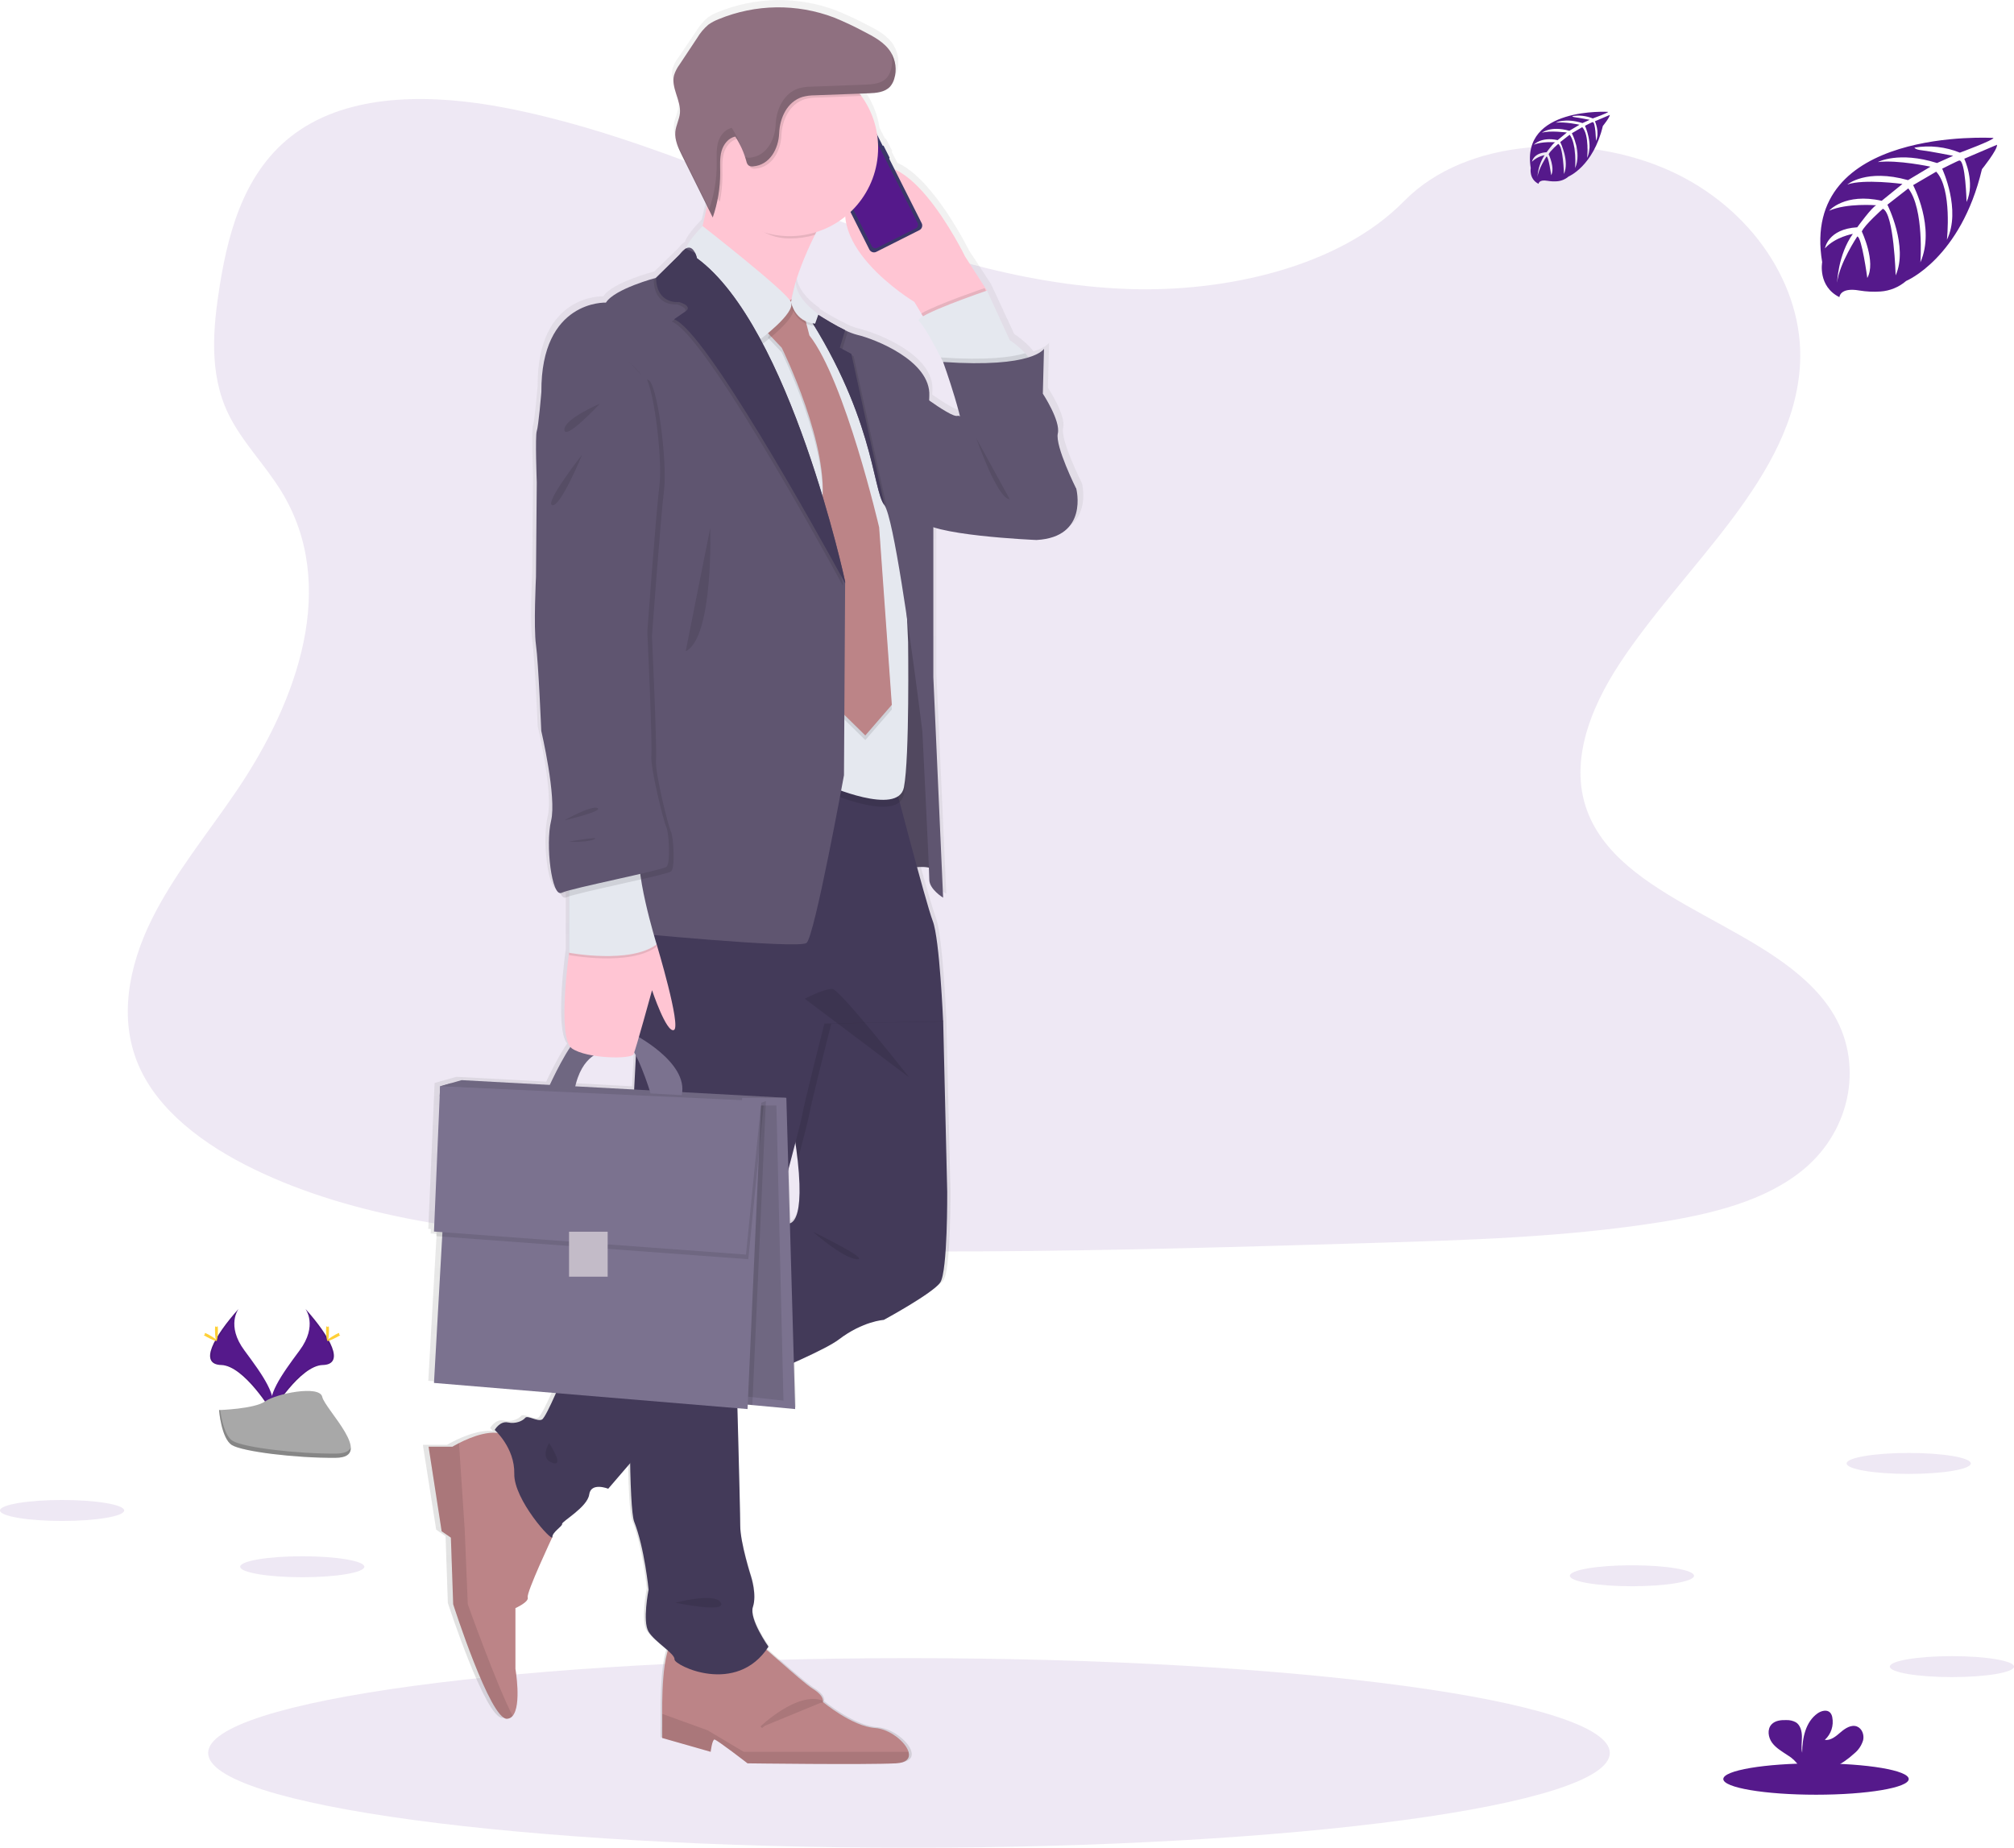
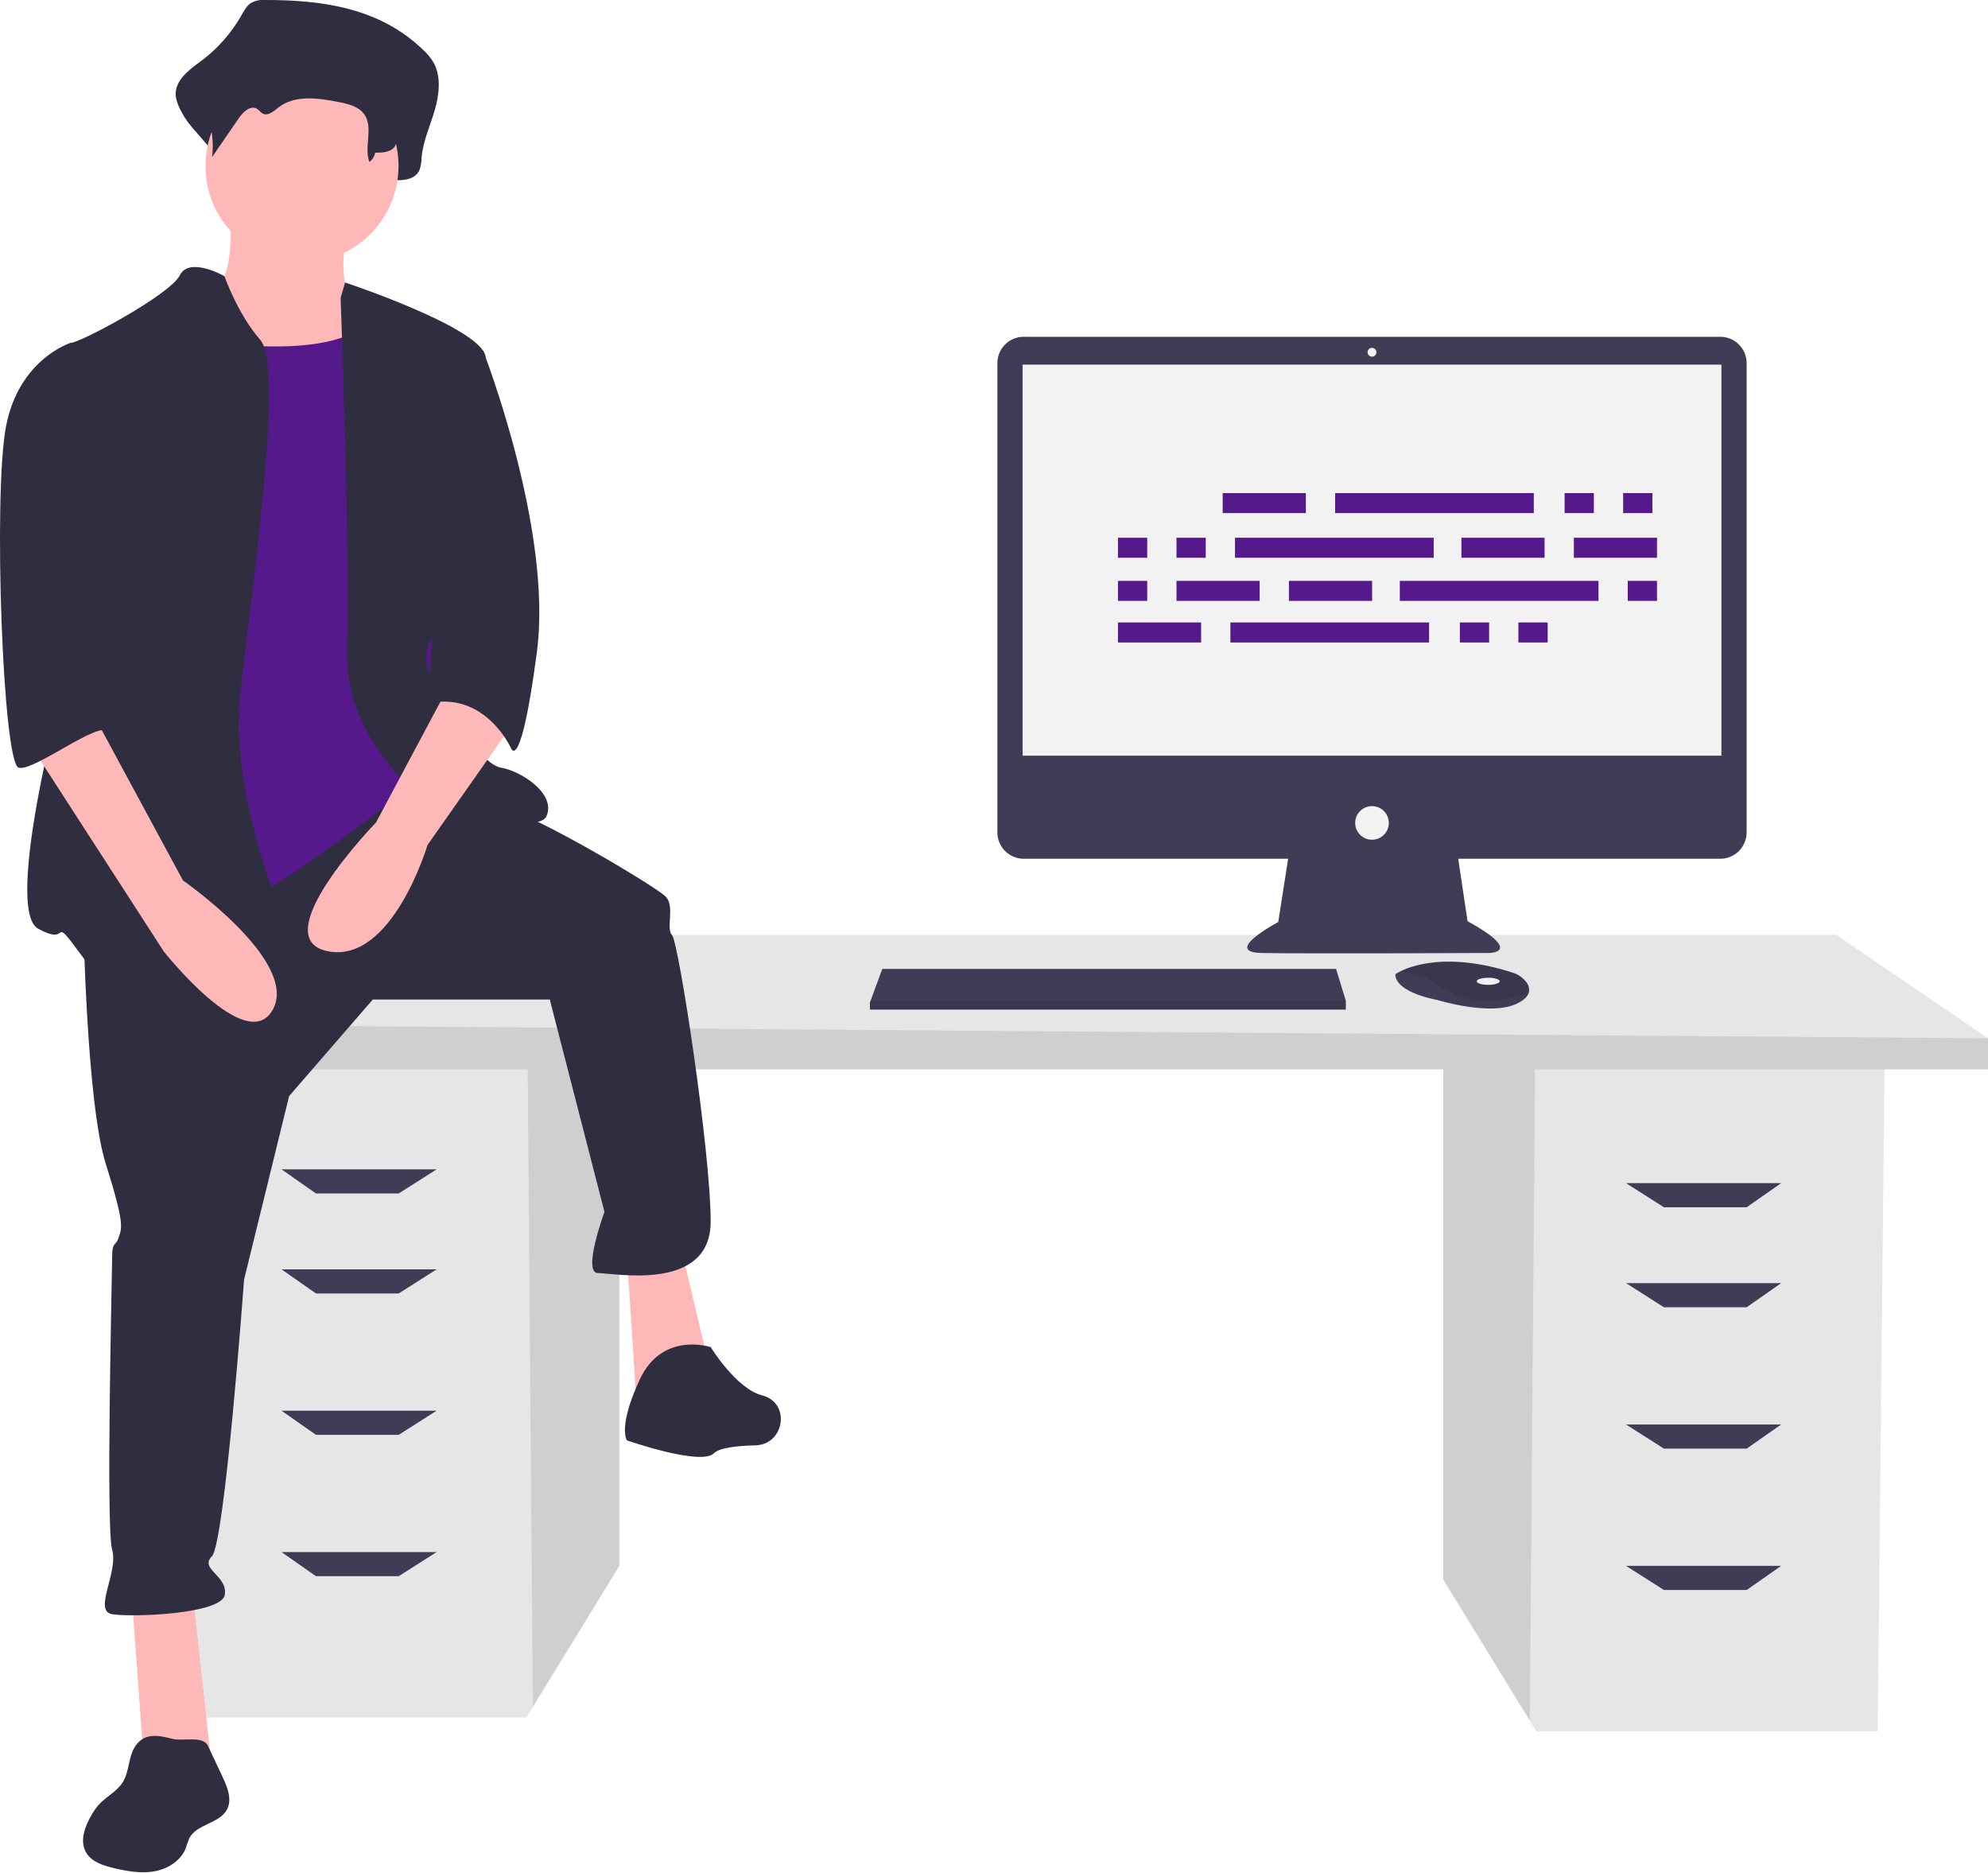
- <svg xmlns="http://www.w3.org/2000/svg" id="6968ac48-3a8f-41ea-a7fd-90e9ec00ee17" data-name="Layer 1" width="873.53" height="801.44" viewBox="0 0 873.53 801.44">
-   <defs>
-     <linearGradient id="70ce31e8-5126-44c6-9ded-adf44b0dced1" x1="489.88" y1="814.11" x2="489.88" y2="49.28" gradientUnits="userSpaceOnUse">
-       <stop offset="0" stop-color="gray" stop-opacity="0.25" />
-       <stop offset="0.54" stop-color="gray" stop-opacity="0.12" />
-       <stop offset="1" stop-color="gray" stop-opacity="0.1" />
-     </linearGradient>
-   </defs>
-   <path d="M652.59,174.63c-47.88-1.66-93.48-17.11-137-34S428.89,105,382.16,96c-30.06-5.76-64.43-6.58-88.65,9.53-23.3,15.51-30.84,42.28-34.88,67.12-3,18.69-4.84,38.36,3.51,55.85,5.79,12.15,16.08,22.36,23.19,34,24.76,40.48,7.26,90.4-19.57,129.93-12.58,18.54-27.18,36.23-36.89,56s-14.21,42.35-5.71,62.49c8.42,20,28.49,34.94,50.23,45.49,44.16,21.41,96.19,27.54,146.93,31,112.32,7.68,225.23,4.36,337.85,1,41.67-1.24,83.53-2.49,124.53-8.93,22.77-3.58,46.28-9.26,62.81-23,21-17.41,26.18-46.88,12.12-68.71-23.59-36.61-88.79-45.71-105.28-85-9.07-21.63.25-45.72,13.43-65.77,28.29-43,75.7-80.78,78.2-130,1.72-33.77-21.08-67.6-56.32-83.59-36.94-16.75-88.17-14.64-115.42,13.09C744.18,165.12,694.86,176.1,652.59,174.63Z" transform="translate(-163.24 -49.28)" fill="#55198b" opacity="0.1" />
-   <ellipse cx="394.25" cy="760.32" rx="303.97" ry="41.12" fill="#55198b" opacity="0.1" />
-   <path d="M632.51,258.88s-9.41-18.57-8.14-24.09-6.62-17.31-6.62-17.31l.51-19.56s-1.09,2-6.77,3.75c-.48-.63-1-1.25-1.54-1.84a40.32,40.32,0,0,0-6.82-5.69l-10-21.58-9.67-14.81s-15.25-31-31-37.84l-2.48-4.85a.38.38,0,0,0,.15-.49l-2.52-4.93a.39.39,0,0,0-.49-.18l-2.41-4.72a37.91,37.91,0,0,0-7-16.89c-.25-.35-.52-.67-.78-1l3.92-.14c3.44-.13,7.28-.43,9.59-3a8.77,8.77,0,0,0,1.79-3.3,14,14,0,0,0,.58-2.93c0-.15,0-.3,0-.44q0-.51,0-1c0-.27,0-.53,0-.8s0-.43,0-.64-.11-.69-.17-1c0-.13,0-.26-.08-.39a11.66,11.66,0,0,0-.31-1.16,1.55,1.55,0,0,1-.07-.23c-.14-.4-.29-.8-.46-1.19a1.11,1.11,0,0,1-.07-.16c-.18-.39-.38-.77-.59-1.14l-.06-.12v0a4,4,0,0,0-.25-.45c-2.71-4.26-7.47-6.75-12-9a138.69,138.69,0,0,0-13-6,70,70,0,0,0-51,.72,20.19,20.19,0,0,0-4.54,2.42,23.46,23.46,0,0,0-4.95,5.82l-7.75,11.45A16.18,16.18,0,0,0,455,78.79c-1.45,5.44,3.1,10.89,2.59,16.5-.26,2.79-1.76,5.35-2.05,8.14-.37,3.6,1.3,7.07,2.93,10.32l11.09,22c-.59,2.89-1.24,5.85-1.95,8.71h0c-5.11,5.28-6.83,8.16-7.3,9.72l-.15.08h0a9,9,0,0,0-2.56,2.5L447.06,167s-18.32,4.76-22.13,10.79c0,0-28.75-1.26-28.5,38.89,0,0-1.27,15.06-2,17.07s0,22.33,0,22.33l-.34,41.16s-1.1,21.83,0,29.61,2.37,37.39,2.37,37.39,6.87,28.86,4.33,39.15c-2.44,9.85,0,31.39,4,31.48.76,1.57,1.63,2.34,2.58,1.9a11,11,0,0,1,1.27-.46V460.9s-4.95,34.45.6,41c-3.68,5.24-8,14.18-9.1,16.53l-38.9-2.09-4.95,1.39h0L351.75,519,349,582.27l1.1.08-.08,1.93,2.6.19L349,648.19l53.85,4.43c-2.37,5.31-5.12,11-6.19,11.55-2,1-6.36-2-7.38-.76s-4.07,2.76-7.63,2-5.85,3.26-5.85,3.26.52.46,1.3,1.31c-5.78-.7-13.09,2.4-17.06,4.4-1.78.9-2.89,1.57-2.89,1.57H346.65l5.77,36.81,4.07,2.78,1,29s16.28,50.19,23.74,49.86a3.37,3.37,0,0,0,2.51-1.26c4-4.62,1.23-20.49,1.23-20.49V746.23s6.1-2.68,5.42-4.69,9.84-24,10.78-26a.17.17,0,0,0,.08-.16c0-2.26,4.58-4.77,4.32-5.77s11.2-7.28,12-12.8,8.39-2.51,8.39-2.51l9.66-11.1c.29,13.53.84,23,1.79,25.4,4.58,11.55,6.36,29.62,6.36,29.62s-2.8,13.8,0,18.32c1.72,2.76,5.72,5.72,8.5,8.17-2.89,8.76-2.48,27.38-2.48,27.38v10.7l21.37,6s.67-5.35,1.69-5.35,14.59,10.37,14.59,10.37,52.24.67,65.46,0c5-.25,6.36-2.4,5.59-5-1.27-4.33-8.4-9.94-14.74-10.37-10.18-.67-23.07-11.37-23.07-11.37s1-2.35-4.41-5.69c-3.74-2.3-14.09-11.61-20.49-17.06.3-.41.61-.82.9-1.26,0,0-8.65-12-6.86-17.32s-.77-13-.77-13-4.83-14.81-4.83-22.34c0-4.77-.72-31.9-1.24-51.14l4.46.37.09-1.92,2,.18,18.91,1.74-.58-20.21c9.11-4,16.69-7.71,19.83-10.08,10.68-8,19.84-8.53,19.84-8.53s21.62-11.54,24.93-16.31,3-39.4,3-39.4l-1.78-74.22v-.06s-1.52-35.88-4.58-43.66c-1.12-2.88-3.89-12.48-6.92-23.44a18.11,18.11,0,0,1,5.22.22c.11,2.68.18,4.52.18,5.15,0,4.26,6.1,7.88,6.1,7.88l-4.32-96V275.66c13.32,4.24,45.53,5.56,45.53,5.56C638.1,280,632.51,258.88,632.51,258.88ZM506.87,176.4l-.07,0a66.59,66.59,0,0,1,1.85-7.45ZM419.45,505.67c7.89,1.3,17,.92,17.69-.61.07-.15.16-.42.28-.77.25.44.49.89.74,1.35l-.77,14.48v.33l-26-1.4C413.21,511.3,416.65,507.52,419.45,505.67Zm86.67,73.06-.67-23.45c1.16-4.32,2.2-8.24,3.09-11.6.4,2.79.74,5.36,1,7.73C512,573.66,508.37,578,506.12,578.73Zm74-351.58c-1.49.57-7.16-3-12.54-6.7,0-.68.05-1.35.08-2,.76-15.31-24.17-24.84-31.8-26.6a27.41,27.41,0,0,1-5.36-2,125,125,0,0,1-11.84-6.69l.1-.29s-9.84-6.23-10.05-14a132.92,132.92,0,0,1,8.46-20.53c.19-.39.4-.8.6-1.19a39.25,39.25,0,0,0,12.8-6.78c1.53,20,30.47,37.21,30.47,37.21l3.09,5,.73,1.18c-1.56.92-2.31,1.66-1.78,2.09,2.2,1.76,7.52,11.72,9.72,15.93a.06.06,0,0,0,0,0c.6,1.14,1,1.85,1,1.85s4.73,12.87,7.44,23.64A2,2,0,0,0,580.1,227.15Z" transform="translate(-163.24 -49.28)" fill="url(#70ce31e8-5126-44c6-9ded-adf44b0dced1)" />
-   <path d="M591.3,175.28l-.34.45-1.16,1.55L567.55,193l-4.72-7.76-3-5S515.48,153.64,534.55,128s47.25,32.5,47.25,32.5Z" transform="translate(-163.24 -49.28)" fill="#ffc5d3" />
-   <rect x="547.05" y="112.1" width="0.76" height="6.26" rx="0.38" ry="0.38" transform="translate(-156.55 209.3) rotate(-26.73)" fill="#3a3768" />
-   <rect x="521.39" y="119.37" width="0.43" height="2.06" rx="0.21" ry="0.21" transform="translate(-161.64 198.23) rotate(-26.73)" fill="#3a3768" />
-   <rect x="523.41" y="122.65" width="0.48" height="3.59" rx="0.24" ry="0.24" transform="translate(-163.24 199.58) rotate(-26.73)" fill="#3a3768" />
-   <rect x="525.6" y="126.97" width="0.46" height="3.62" rx="0.23" ry="0.23" transform="translate(-164.96 201.03) rotate(-26.73)" fill="#3a3768" />
-   <rect x="528.35" y="104.91" width="25.4" height="51.62" rx="2.24" ry="2.24" transform="translate(-164.21 208.08) rotate(-26.73)" fill="#3a3768" />
-   <path d="M536.4,105.67a.9.9,0,0,0-.4,1.22l.08.17a.91.91,0,0,1-.4,1.23l-9.62,4.84a.9.9,0,0,1-1.22-.4l-.09-.17a.91.91,0,0,0-1.22-.41l-1.87.95a1.72,1.72,0,0,0-.77,2.33L541.33,156a1.75,1.75,0,0,0,2.34.77l16.78-8.45a1.75,1.75,0,0,0,.77-2.34l-20.45-40.59a1.74,1.74,0,0,0-2.34-.77Z" transform="translate(-163.24 -49.28)" fill="#55198b" />
-   <rect x="527.92" y="109.31" width="3.55" height="0.72" rx="0.36" ry="0.36" transform="translate(-155.95 200.72) rotate(-26.73)" fill="#e6e8ec" />
-   <circle cx="368.88" cy="59.17" r="0.41" fill="#e6e8ec" />
-   <path d="M550.8,261.28,544.55,429s21-7,24.25-1.75-3.5-84-3.5-84Z" transform="translate(-163.24 -49.28)" fill="#5f5570" />
-   <path d="M550.8,261.28,544.55,429s21-7,24.25-1.75-3.5-84-3.5-84Z" transform="translate(-163.24 -49.28)" opacity="0.15" />
-   <path d="M551.8,814.11c-13,.67-64.33,0-64.33,0s-13.34-10.33-14.34-10.33-1.66,5.33-1.66,5.33l-21-6V792.45s-.67-30.35,5.66-31.67,34.34,0,34.34,0c1-.33,20,17.67,25.33,21s4.33,5.67,4.33,5.67,12.67,10.66,22.67,11.33c6.23.42,13.24,6,14.49,10.33C558.05,811.72,556.7,813.86,551.8,814.11Z" transform="translate(-163.24 -49.28)" fill="#bc8487" />
-   <path d="M551.8,814.11c-13,.67-64.33,0-64.33,0s-13.34-10.33-14.34-10.33-1.66,5.33-1.66,5.33l-21-6V792.66l19.66,7.12,15.67,9.33h71.49C558.05,811.72,556.7,813.86,551.8,814.11Z" transform="translate(-163.24 -49.28)" opacity="0.1" />
-   <path d="M493.43,798.45s16-15.33,26.7-11" transform="translate(-163.24 -49.28)" stroke="#000" stroke-miterlimit="10" opacity="0.1" />
-   <path d="M392.13,742.11c.67,2-5.33,4.67-5.33,4.67v26.33s2.72,15.81-1.21,20.42a3.29,3.29,0,0,1-2.46,1.25c-7.33.33-23.33-49.67-23.33-49.67l-1-28.89-4-2.77-5.67-36.67h10.34s1.09-.67,2.84-1.57c5-2.55,15.47-7,21.16-2.76L402.8,716S391.47,740.11,392.13,742.11Z" transform="translate(-163.24 -49.28)" fill="#bc8487" />
-   <path d="M385.59,793.53a3.29,3.29,0,0,1-2.46,1.25c-7.33.33-23.33-49.67-23.33-49.67l-1-28.89-4-2.77-5.67-36.67h10.34s1.09-.67,2.84-1.57l2.49,37.57,1.33,32.33S378.69,780.31,385.59,793.53Z" transform="translate(-163.24 -49.28)" opacity="0.1" />
-   <path d="M571.05,605.53c-3.25,4.75-24.5,16.25-24.5,16.25s-9,.5-19.5,8.5c-5.43,4.14-24.3,12.35-41.25,19.32-15.83,6.51-30,11.93-30,11.93l-16.32,19L427.05,695s-7.5-3-8.25,2.5-12,11.75-11.75,12.75-4.25,3.5-4.25,5.75-16.75-16.25-16.5-27.5-8.5-19-8.5-19,2.25-4,5.75-3.25,6.5-.75,7.5-2,5.25,1.75,7.25.75,10-20.75,10-20.75l31.17-20.91,62-41.56,2.86-1.92s8.25,3.78,4.9-27.19c-.65-6-1.74-13.29-3.4-22.17-10.25-54.75,26.5-61,26.5-61l32.25,10.75,7.75,12v.06l1.75,73.94S574.3,600.78,571.05,605.53Z" transform="translate(-163.24 -49.28)" fill="#433a59" />
-   <path d="M485.55,640.53s.1,3.55.25,9.07c-15.83,6.51-30,11.93-30,11.93l-16.32,19c-.27-15.75-.21-36.21,0-57.18l62-41.56C493.81,610.22,485.55,640.53,485.55,640.53Z" transform="translate(-163.24 -49.28)" opacity="0.1" />
-   <path d="M572.3,492.28v.06l-48.5.94s-8.5,33.25-9.75,40.25c-.31,1.72-2.19,9.07-4.85,19.17-.65-6-1.74-13.29-3.4-22.17-10.25-54.75,26.5-61,26.5-61l32.25,10.75Z" transform="translate(-163.24 -49.28)" opacity="0.1" />
-   <path d="M444.55,401.53l-6.25,120s-4.5,176.25,0,187.75,6.25,29.5,6.25,29.5-2.75,13.75,0,18.25,11.5,9.5,11.25,12,26.75,16,40.75-5.5c0,0-8.5-12-6.75-17.25s-.75-13-.75-13S484.3,718.53,484.3,711s-1.75-70.5-1.75-70.5,27.25-100,28.5-107,9.75-40.25,9.75-40.25l51.5-1s-1.5-35.75-4.5-43.5-17.75-64.5-17.75-64.5Z" transform="translate(-163.24 -49.28)" fill="#433a59" />
-   <polygon points="195.36 469.89 190.89 471.17 190.71 475.59 324.73 477.32 324.73 475.58 195.36 469.89" fill="#7b728f" />
-   <path d="M516.68,151.15c-19.5,39.55-7.39,47.82-5.46,48.84-4.13-1.92-57.81-27.14-50.75-33.54,4.59-4.17,8.52-22.31,10.83-35.31,1.37-7.76,2.17-13.69,2.17-13.69l56.33,10.33C524.34,136.58,520,144.33,516.68,151.15Z" transform="translate(-163.24 -49.28)" fill="#ffc5d3" />
-   <path d="M591,175.73l-1.16,1.55L567.55,193l-4.72-7.76c6.87-4,27.47-11,27.47-11Z" transform="translate(-163.24 -49.28)" opacity="0.1" />
-   <path d="M611.55,211.78c-2,7-35.75,0-35.75,0l-3.5-5.5s-.35-.7-.94-1.84a.06.06,0,0,1,0,0c-2.16-4.19-7.39-14.11-9.55-15.87-2.75-2.25,29.5-13.25,29.5-13.25l9.88,21.5a39.82,39.82,0,0,1,6.7,5.67C610.39,205.2,612.46,208.59,611.55,211.78Z" transform="translate(-163.24 -49.28)" fill="#e5e8ef" />
-   <path d="M555.55,215s20,15.78,23,14.64,51.5,31.61,51.5,31.61,5.5,21-17.25,22.25c0,0-48.25-2-50.25-9S555.55,215,555.55,215Z" transform="translate(-163.24 -49.28)" fill="#5f5570" />
-   <path d="M501.05,183.28l-21.75,22.5,30.5,194,12-7s31,13.75,33.5,1,1.81-63,1.81-63L553.05,240s-14.25-31.75-14.25-32.75-20.55-16.5-20.55-16.5l-9.7-7.5Z" transform="translate(-163.24 -49.28)" opacity="0.1" />
-   <path d="M501.05,180.28l-21.75,22.5,30.5,194,12-7s31,13.75,33.5,1,1.81-63,1.81-63L553.05,237s-14.25-31.75-14.25-32.75-20.55-16.5-20.55-16.5l-9.7-7.5Z" transform="translate(-163.24 -49.28)" fill="#e5e8ef" />
-   <path d="M502.3,183.53l-6,12.25,6,6.33s21.5,43.42,17.25,69.17l4.5,84.75,14.5,14.25L550.05,357l-5.5-77s-14.75-63.5-30.25-83.25l-4.5-17.5Z" transform="translate(-163.24 -49.28)" opacity="0.1" />
-   <path d="M502.3,181.53l-6,12.25,6,6.33s21.5,43.42,17.25,69.17l4.5,84.75,14.5,14.25L550.05,355l-5.5-77s-14.75-63.5-30.25-83.25l-4.5-17.5Z" transform="translate(-163.24 -49.28)" fill="#bc8487" />
-   <path d="M529.8,127.78c-5.46,8.8-9.76,16.55-13.12,23.37a38.45,38.45,0,0,1-10.9,1.57c-12.36,0-19.48-8.55-26.48-17.63-1.6-2.06-6.86-1.58-8-4,1.37-7.76,2.17-13.69,2.17-13.69Z" transform="translate(-163.24 -49.28)" opacity="0.1" />
-   <path d="M544.11,113.38a38.33,38.33,0,1,1-7.29-22.49A38.33,38.33,0,0,1,544.11,113.38Z" transform="translate(-163.24 -49.28)" fill="#ffc5d3" />
-   <path d="M493.55,198.78l-31.5-38s-2.91-1.17,6.92-11.46c0,0,36.1,28.14,38.34,32.92S493.55,198.78,493.55,198.78Z" transform="translate(-163.24 -49.28)" opacity="0.1" />
-   <path d="M492.55,196.78l-31.5-38s-2.91-1.17,6.92-11.46c0,0,36.1,28.14,38.34,32.92S492.55,196.78,492.55,196.78Z" transform="translate(-163.24 -49.28)" fill="#e5e8ef" />
-   <path d="M572.3,438.63s-6-3.6-6-7.85-3-64.25-3-64.25-4.4-35.81-9-64.27v0c-2.7-16.77-5.47-31-7.43-33.82l-.08-.12c-5.25-6.75-4.25-39.75-37-88,.44.3,11.73,8.22,20,12.2a27.42,27.42,0,0,0,5.27,2c7.5,1.75,32,11.25,31.25,26.5s1.75,50.25,1.75,50.25V343Z" transform="translate(-163.24 -49.28)" fill="#5f5570" />
-   <path d="M611.55,211.78c-2,7-35.75,0-35.75,0l-3.5-5.5s-.35-.7-.94-1.84a.06.06,0,0,1,0,0,.67.67,0,0,1-.05-.12c19.61,1.37,30.54-.06,36.58-1.83C610.39,205.2,612.46,208.59,611.55,211.78Z" transform="translate(-163.24 -49.28)" opacity="0.1" />
-   <path d="M572.3,206.28s10.5,29,9,36.25,24.25,35.75,24.25,35.75l24.5-17s-9.25-18.5-8-24-6.5-17.25-6.5-17.25l.5-19.48S611.55,209,572.3,206.28Z" transform="translate(-163.24 -49.28)" fill="#5f5570" />
-   <path d="M536.82,90.89l-19,.72a21.16,21.16,0,0,0-5.5.69c-6.79,2.09-9.92,9.31-10.17,15.8s-4,13.76-11.27,14.33a2.81,2.81,0,0,1-2.07-.46,3.42,3.42,0,0,1-.88-1.77,38.7,38.7,0,0,0-4.78-10.68c-3,.54-5.22,3.39-6,6.37s-.57,6.12-.56,9.21a59.61,59.61,0,0,1-1.13,11.69,38.33,38.33,0,1,1,61.39-45.9Z" transform="translate(-163.24 -49.28)" opacity="0.1" />
-   <path d="M511.33,91.3a21.16,21.16,0,0,1,5.5-.69l23.07-.86c3.38-.13,7.15-.43,9.42-2.94a8.81,8.81,0,0,0,1.76-3.29,14.2,14.2,0,0,0-1.49-11.63c-2.67-4.25-7.35-6.72-11.81-9a137.23,137.23,0,0,0-12.77-6,68,68,0,0,0-50.1.72A20.22,20.22,0,0,0,470.45,60a23.05,23.05,0,0,0-4.86,5.8L458,77.24a15.75,15.75,0,0,0-2.39,4.62c-1.43,5.43,3,10.86,2.54,16.45-.26,2.78-1.73,5.33-2,8.11-.36,3.59,1.28,7,2.89,10.27l13.34,26.91a59.62,59.62,0,0,0,3.23-19.5c0-3.09-.26-6.23.56-9.21s3-5.83,6-6.37a38.57,38.57,0,0,1,4.79,10.68,3.38,3.38,0,0,0,.88,1.77,2.8,2.8,0,0,0,2.07.46c7.31-.57,11-7.77,11.27-14.33S504.54,93.39,511.33,91.3Z" transform="translate(-163.24 -49.28)" fill="#8f7080" />
-   <polygon points="190.89 471.17 200.23 468.5 341.06 476.17 325.56 478.17 190.89 471.17" fill="#7b728f" />
-   <polygon points="190.89 471.17 200.23 468.5 341.06 476.17 325.56 478.17 190.89 471.17" opacity="0.1" />
-   <polygon points="344.89 611.17 326.31 609.44 319.79 608.84 319.79 505.5 321.51 481.51 321.89 476.17 341.06 476.17 344.89 611.17" fill="#7b728f" />
-   <polygon points="339.81 607.5 324.99 605.86 319.79 605.29 319.79 507.31 321.16 484.57 321.46 479.5 336.75 479.5 339.81 607.5" opacity="0.1" />
-   <path d="M401.42,520.45s9.25-20.29,13.13-20.92,11,0,11,0l-.63,5.88s-9.5.75-12.5,16.62Z" transform="translate(-163.24 -49.28)" fill="#7b728f" />
-   <path d="M401.42,520.45s9.25-20.29,13.13-20.92,11,0,11,0l-.63,5.88s-9.5.75-12.5,16.62Z" transform="translate(-163.24 -49.28)" opacity="0.1" />
-   <path d="M437.3,497.41s24.87,12.37,21.62,26.87l-13.5-.75s-6.5-21.62-11.62-22.75S437.3,497.41,437.3,497.41Z" transform="translate(-163.24 -49.28)" fill="#7b728f" />
-   <path d="M529.8,301.53v.73l-.5,83.27s-12.75,70-16.25,72.75-80.25-4.75-80.25-4.75L398.05,219.28c-.25-40,28-38.75,28-38.75,3.75-6,21.75-10.75,21.75-10.75l10-9.75.32-.45a8.89,8.89,0,0,1,2.52-2.49h0c2.06-1.19,3.37.38,4.12,1.93a11.63,11.63,0,0,1,.78,2.27C506.05,191,529.8,301.53,529.8,301.53Z" transform="translate(-163.24 -49.28)" fill="#5f5570" />
-   <path d="M528.8,302.53v.73c-12.57-23-61-110.14-74.25-114.48l5.1-3.5s3.4-2-2.85-4c0,0-9.75,1.25-10-10.5l10.32-10.2,2.52-2.49h0l4.12,1.93a11.63,11.63,0,0,1,.78,2.27C505.05,192,528.8,302.53,528.8,302.53Z" transform="translate(-163.24 -49.28)" opacity="0.1" />
-   <path d="M529.8,301.53v.73c-12.57-23-61-110.14-74.25-114.48l5.1-3.5s3.4-2-2.85-4c0,0-9.75,1.25-10-10.5l10.32-10.2,2.52-2.49h0l4.12,1.93a11.63,11.63,0,0,1,.78,2.27C506.05,191,529.8,301.53,529.8,301.53Z" transform="translate(-163.24 -49.28)" fill="#433a59" />
-   <path d="M547.88,269.4l-.08-.12c-5.25-6.75-4.25-39.75-37-88,.44.3,11.73,8.22,20,12.2l-2.31,7.62,5,2.67Z" transform="translate(-163.24 -49.28)" opacity="0.1" />
-   <path d="M546.88,268.4l-.08-.12c-5.25-6.75-4.25-39.75-37-88,.44.3,11.73,8.22,20,12.2l-2.31,7.62,5,2.67Z" transform="translate(-163.24 -49.28)" fill="#433a59" />
-   <path d="M508.36,172.58l-2.05,8.66s1.5,8.67,10.49,9.42l1.45-4.13S508.55,180.31,508.36,172.58Z" transform="translate(-163.24 -49.28)" opacity="0.1" />
-   <path d="M508.36,171.58l-2.05,8.66s1.5,8.67,10.49,9.42l1.45-4.13S508.55,179.31,508.36,171.58Z" transform="translate(-163.24 -49.28)" fill="#e5e8ef" />
-   <polygon points="332.19 477.57 326.31 609.44 319.79 608.84 319.79 505.5 321.51 481.51 332.19 477.57" opacity="0.1" />
-   <polygon points="192.23 528.5 188.23 599.83 324.23 611.17 330.19 477.57 192.23 528.5" fill="#7b728f" />
-   <polygon points="189.23 536.17 191.89 473.17 331.19 479.57 324.56 546.17 189.23 536.17" opacity="0.1" />
-   <polygon points="188.23 534.17 190.89 471.17 330.19 477.57 323.56 544.17 188.23 534.17" fill="#7b728f" />
-   <rect x="246.81" y="534.25" width="16.75" height="19.5" fill="#c3bbc8" />
-   <path d="M412.55,455.78l-2.5,6.75s-5.25,37,1.25,41.5,25.75,4.75,26.75,2.5,8-27.75,8-27.75,6.25,18.75,9.5,17.25-7.5-37.14-7.5-37.14Z" transform="translate(-163.24 -49.28)" fill="#ffc5d3" />
-   <path d="M410.05,427.78v35.75s26.5,5,38-3.64c0,0-10.75-34.61-6.75-43.36S410.05,427.78,410.05,427.78Z" transform="translate(-163.24 -49.28)" opacity="0.1" />
-   <path d="M410.05,426.78v35.75s26.5,5,38-3.64c0,0-10.75-34.61-6.75-43.36S410.05,426.78,410.05,426.78Z" transform="translate(-163.24 -49.28)" fill="#e5e8ef" />
-   <path d="M407.05,217.53l-7,3.75s-1.25,15-2,17,0,22.25,0,22.25l-.34,41s-1.08,21.75,0,29.5S400,368.28,400,368.28s6.76,28.75,4.26,39,.25,33.25,4.5,31.25,43.5-9.75,45.5-11.25,1-15.5,0-17.25-7-25.5-6.5-31-1.75-53.75-1.75-53.75,3.75-51.5,5.25-63.5-3-47.25-7-47.75S428.55,186.28,407.05,217.53Z" transform="translate(-163.24 -49.28)" opacity="0.1" />
-   <path d="M405.05,215.53l-7,3.75s-1.25,15-2,17,0,22.25,0,22.25l-.34,41s-1.08,21.75,0,29.5S398,366.28,398,366.28s6.76,28.75,4.26,39,.25,33.25,4.5,31.25,43.5-9.75,45.5-11.25,1-15.5,0-17.25-7-25.5-6.5-31-1.75-53.75-1.75-53.75,3.75-51.5,5.25-63.5-3-47.25-7-47.75S426.55,184.28,405.05,215.53Z" transform="translate(-163.24 -49.28)" fill="#5f5570" />
-   <g opacity="0.1">
-     <path d="M480.66,104.77c-3,.54-5.22,3.39-6,6.37s-.57,6.12-.56,9.21a59.61,59.61,0,0,1-3.22,19.5l-13.35-26.91c-.26-.53-.53-1.08-.79-1.63a36.37,36.37,0,0,0,2.29,5.38l13.35,26.91a59.61,59.61,0,0,0,3.22-19.5c0-3.09-.25-6.23.56-9.21s3-5.83,6-6.37a40.13,40.13,0,0,1,2.59,4.73A39,39,0,0,0,480.66,104.77Z" transform="translate(-163.24 -49.28)" />
-     <path d="M549.83,72.32a14.16,14.16,0,0,1-.24,7.45,8.83,8.83,0,0,1-1.77,3.29c-2.27,2.51-6,2.81-9.42,2.94l-23.06.86a21.23,21.23,0,0,0-5.51.69c-6.78,2.09-9.92,9.31-10.17,15.8s-4,13.76-11.27,14.33a2.81,2.81,0,0,1-2.07-.46h0c.23.65.45,1.31.64,2a3.3,3.3,0,0,0,.87,1.77,2.81,2.81,0,0,0,2.07.46c7.32-.57,11-7.77,11.27-14.33s3.39-13.71,10.17-15.8a21.23,21.23,0,0,1,5.51-.69l23.06-.86c3.38-.13,7.15-.43,9.42-2.94a8.83,8.83,0,0,0,1.77-3.29A14.2,14.2,0,0,0,549.83,72.32Z" transform="translate(-163.24 -49.28)" />
+ <svg xmlns="http://www.w3.org/2000/svg" id="b52d7e2d-d80f-4111-b6ed-d15502ee1edd" data-name="Layer 1" width="711.188" height="669.683" viewBox="0 0 711.188 669.683">
+   <polygon points="516.326 380.018 516.326 565.013 547.27 615.443 549.625 619.279 671.722 619.279 674.189 380.018 516.326 380.018" fill="#e6e6e6" />
+   <polygon points="516.326 380.018 516.326 565.013 547.27 615.443 549.169 380.018 516.326 380.018" opacity="0.1" />
+   <polygon points="221.566 375.084 221.566 560.08 190.622 610.51 188.267 614.345 66.17 614.345 63.703 375.084 221.566 375.084" fill="#e6e6e6" />
+   <polygon points="221.566 375.084 221.566 560.08 190.622 610.51 188.723 375.084 221.566 375.084" opacity="0.1" />
+   <polygon points="711.188 371.385 711.188 382.484 47.67 382.484 47.67 366.451 109.335 334.385 656.923 334.385 711.188 371.385" fill="#e6e6e6" />
+   <polygon points="711.188 371.385 711.188 382.484 47.67 382.484 47.67 366.451 711.188 371.385" opacity="0.1" />
+   <polygon points="142.635 426.883 113.035 426.883 100.702 418.25 156.201 418.25 142.635 426.883" fill="#3f3d56" />
+   <polygon points="142.635 462.649 113.035 462.649 100.702 454.016 156.201 454.016 142.635 462.649" fill="#3f3d56" />
+   <polygon points="142.635 513.215 113.035 513.215 100.702 504.581 156.201 504.581 142.635 513.215" fill="#3f3d56" />
+   <polygon points="142.635 563.78 113.035 563.78 100.702 555.147 156.201 555.147 142.635 563.78" fill="#3f3d56" />
+   <polygon points="595.257 431.816 624.857 431.816 637.19 423.183 581.691 423.183 595.257 431.816" fill="#3f3d56" />
+   <polygon points="595.257 467.582 624.857 467.582 637.19 458.949 581.691 458.949 595.257 467.582" fill="#3f3d56" />
+   <polygon points="595.257 518.148 624.857 518.148 637.19 509.515 581.691 509.515 595.257 518.148" fill="#3f3d56" />
+   <polygon points="595.257 568.713 624.857 568.713 637.19 560.08 581.691 560.08 595.257 568.713" fill="#3f3d56" />
+   <path d="M859.82,235.615H610.634a9.423,9.423,0,0,0-9.424,9.424V412.897a9.423,9.423,0,0,0,9.424,9.424h94.593l-3.544,22.626s-20.253,10.759-6.013,11.076,81.328,0,81.328,0,12.974,0-7.595-11.392l-3.334-22.31h93.75a9.423,9.423,0,0,0,9.424-9.424V245.039A9.423,9.423,0,0,0,859.82,235.615Z" transform="translate(-244.406 -115.1587)" fill="#3f3d56" />
+   <rect x="365.823" y="130.424" width="249.996" height="139.871" fill="#f2f2f2" />
+   <circle cx="490.821" cy="125.994" r="1.582" fill="#f2f2f2" />
+   <circle cx="490.821" cy="294.346" r="6.013" fill="#f2f2f2" />
+   <polygon points="481.452 357.952 481.452 361.117 311.202 361.117 311.202 358.585 311.436 357.952 315.632 346.56 477.971 346.56 481.452 357.952" fill="#3f3d56" />
+   <path d="M791.376,470.013c-.31,1.326-1.481,2.725-4.127,4.047-9.493,4.747-28.797-1.266-28.797-1.266s-14.873-2.532-14.873-9.177a11.866,11.866,0,0,1,1.304-.775c3.991-2.112,17.225-7.322,40.691.221a9.786,9.786,0,0,1,4.46,2.923A4.667,4.667,0,0,1,791.376,470.013Z" transform="translate(-244.406 -115.1587)" fill="#3f3d56" />
+   <path d="M791.376,470.013c-11.62,4.452-21.977,4.785-32.607-2.598a23.343,23.343,0,0,0-13.886-4.573c3.991-2.112,17.225-7.322,40.691.221a9.786,9.786,0,0,1,4.46,2.923A4.667,4.667,0,0,1,791.376,470.013Z" transform="translate(-244.406 -115.1587)" opacity="0.1" />
+   <ellipse cx="532.4" cy="350.99" rx="4.114" ry="1.266" fill="#f2f2f2" />
+   <polygon points="481.452 357.952 481.452 361.117 311.202 361.117 311.202 358.585 311.436 357.952 481.452 357.952" opacity="0.1" />
+   <path d="M339.068,115.159a8.554,8.554,0,0,0-4.961,1.108c-1.476,1.011-2.406,2.782-3.356,4.429a52.986,52.986,0,0,1-14.434,16.305c-4.289,3.142-9.742,7.06-9.008,12.853a17.372,17.372,0,0,0,2.091,5.426c3.957,7.987,14.754,14.159,13.692,23.273,3.931-6.581-1.327-9.835,2.604-16.416,1.872-3.134,5.124-6.672,7.951-4.704.946.659,1.568,1.841,2.553,2.419,2.351,1.38,4.853-1.258,6.934-3.126,7.177-6.443,17.383-4.755,26.314-2.747,4.216.948,8.847,2.191,11.34,6.221,3.277,5.298-3.113,11.02-4.728,17.01a3.264,3.264,0,0,0,3.503,4.062c2.68-.264,5.854-.481,6.013-1.657,3.372.12,7.503-.262,8.947-3.772a14.762,14.762,0,0,0,.693-4.293c.53-5.897,3.033-11.277,4.691-16.89s2.379-12.191-.419-17.167a19.864,19.864,0,0,0-3.666-4.456C379.94,117.67,359.063,115.136,339.068,115.159Z" transform="translate(-244.406 -115.1587)" fill="#2f2e41" />
+   <path d="M326.544,190.064s3.453,28.778-9.209,31.081,11.511,41.441,11.511,41.441l57.557,6.907-13.814-46.045s-9.209-3.453-3.453-26.476S326.544,190.064,326.544,190.064Z" transform="translate(-244.406 -115.1587)" fill="#ffb8b8" />
+   <polygon points="47.028 569.318 51.633 632.631 75.806 632.631 68.9 569.318 47.028 569.318" fill="#ffb8b8" />
+   <polygon points="224.303 449.6 227.756 502.552 254.233 491.041 243.872 447.298 224.303 449.6" fill="#ffb8b8" />
+   <path d="M274.167,442.738s1.151,66.766,8.058,88.637,5.756,23.023,4.605,26.476-2.302,1.151-2.302,6.907-2.302,96.695,0,104.753-6.907,21.872,0,23.023,39.139,0,40.29-6.907-9.209-9.209-4.605-13.814,11.511-98.998,11.511-98.998l16.116-65.615,29.93-34.534H441.082l19.569,75.975s-8.058,21.872-2.302,21.872,40.29,6.907,40.29-18.418S487.127,451.947,484.825,449.645s1.151-10.36-2.302-13.814-43.743-27.627-58.708-32.232S387.857,393.515,387.857,393.515Z" transform="translate(-244.406 -115.1587)" fill="#2f2e41" />
+   <path d="M498.639,596.991s-17.267-5.756-25.325,11.511-4.605,21.872-4.605,21.872,26.476,9.209,31.081,4.605c2.003-2.003,8.365-2.699,14.913-2.846,9.973-.224,12.626-14.333,3.207-17.619q-.421-.147-.853-.255C507.848,611.955,498.639,596.991,498.639,596.991Z" transform="translate(-244.406 -115.1587)" fill="#2f2e41" />
+   <circle cx="108.038" cy="59.365" r="34.534" fill="#ffb8b8" />
+   <path d="M307.55,235.534s56.406,11.511,70.219-6.907,19.569,51.801,19.569,51.801l6.907,73.673-10.36,40.29s-54.103,43.743-71.37,47.197-43.743,5.756-43.743,5.756,8.058-127.776,8.058-130.078S307.55,235.534,307.55,235.534Z" transform="translate(-244.406 -115.1587)" fill="#55198b" />
+   <path d="M324.704,213.945s-12.55-7.189-16.003-.282S273.016,237.836,269.562,237.836s6.907,95.544,2.302,107.056S245.389,440.436,258.051,447.343s3.453-6.907,16.116,10.36,74.824,17.267,78.277,10.36-27.627-58.708-21.872-107.056,14.965-115.114,6.907-124.323S324.704,213.945,324.704,213.945Z" transform="translate(-244.406 -115.1587)" fill="#2f2e41" />
+   <path d="M366.258,221.72l1.603-5.518s47.895,15.878,50.198,26.238,1.151,82.882-6.907,88.637-19.569,14.965-11.511,28.778,17.267,28.778,24.174,29.93,19.569,9.209,16.116,17.267-44.894-6.907-44.894-6.907-27.627-20.72-26.476-52.952S366.258,221.72,366.258,221.72Z" transform="translate(-244.406 -115.1587)" fill="#2f2e41" />
+   <path d="M406.548,357.554l-27.627,51.801s-40.29,41.441-17.267,46.045,35.685-37.987,35.685-37.987l29.93-42.592Z" transform="translate(-244.406 -115.1587)" fill="#ffb8b8" />
+   <path d="M340.75,124.195a7.838,7.838,0,0,0-4.039.783,9.413,9.413,0,0,0-2.732,3.131,39.773,39.773,0,0,1-11.75,11.524c-3.491,2.221-7.93,4.99-7.333,9.084a11.359,11.359,0,0,0,1.702,3.835,30.163,30.163,0,0,1,3.665,18.801l9.6-13.954c1.524-2.215,4.171-4.715,6.472-3.324.77.466,1.276,1.301,2.078,1.71,1.914.975,3.95-.889,5.644-2.21,5.842-4.554,14.15-3.361,21.421-1.942,3.432.67,7.202,1.549,9.231,4.397,3.372,4.733-.149,11.572,1.819,17.04a5.023,5.023,0,0,0,2.079-3.317c2.745.085,6.107-.185,7.283-2.666a9.188,9.188,0,0,0,.564-3.034c.432-4.168,2.469-7.971,3.819-11.938s1.937-8.616-.341-12.133a14.681,14.681,0,0,0-2.984-3.149C374.022,125.97,357.027,124.178,340.75,124.195Z" transform="translate(-244.406 -115.1587)" fill="#2f2e41" />
+   <path d="M406.548,237.836l10.725,2.847s24.96,63.919,19.204,107.662-9.209,34.534-9.209,34.534-9.209-20.72-29.93-16.116Z" transform="translate(-244.406 -115.1587)" fill="#2f2e41" />
+   <path d="M293.029,739.422c-2.776,3.772-2.219,9.165-4.678,13.151-2.131,3.455-6.148,5.267-8.814,8.329a22.326,22.326,0,0,0-2.266,3.26c-2.473,4.143-4.483,9.452-2.048,13.616,1.959,3.35,6.078,4.66,9.855,5.552,4.774,1.128,9.734,2.031,14.564,1.169s9.549-3.819,11.271-8.412a32.5,32.5,0,0,1,1.205-3.401c2.617-5.153,10.827-5.209,13.506-10.33,1.875-3.584.151-7.916-1.571-11.576l-5.261-11.177c-1.746-3.709-8.824-1.576-12.513-2.465C301.465,735.978,296.491,734.701,293.029,739.422Z" transform="translate(-244.406 -115.1587)" fill="#2f2e41" />
+   <path d="M254.598,380.577l48.348,74.824s29.93,37.987,39.139,20.72-32.232-46.045-32.232-46.045L278.772,372.519Z" transform="translate(-244.406 -115.1587)" fill="#ffb8b8" />
+   <path d="M278.772,240.138,269.562,237.836s-18.418,5.756-23.023,29.93-1.151,120.869,4.605,122.02,28.427-16.837,32.056-13.023-7.882-15.756-4.429-26.116S278.772,240.138,278.772,240.138Z" transform="translate(-244.406 -115.1587)" fill="#2f2e41" />
+   <g id="f3c2397c-d780-4cc6-97d8-1503d8277a2c" data-name="Group 13">
+     <rect id="ad41612f-86f7-46b2-a964-3a5da7bcf3cf" data-name="Rectangle 55" x="437.407" y="176.363" width="29.752" height="7.163" fill="#55198b" />
+     <rect id="b9a0b375-cc2a-4c59-8850-661af54e4f62" data-name="Rectangle 56" x="559.722" y="176.363" width="10.468" height="7.163" fill="#55198b" />
+     <rect id="e174c2ab-9bc5-41ec-b37c-b06fbf8a9878" data-name="Rectangle 57" x="580.659" y="176.363" width="10.468" height="7.163" fill="#55198b" />
+     <rect id="ba2479ac-4c7d-43b4-a028-73b1e20e4002" data-name="Rectangle 58" x="477.628" y="176.363" width="71.075" height="7.163" fill="#55198b" />
+     <rect id="ac60ef86-00f2-480b-8171-28b6fdfc1958" data-name="Rectangle 59" x="399.941" y="222.644" width="29.752" height="7.163" fill="#55198b" />
+     <rect id="b3d8298d-cd65-487a-8b19-4cee946356e7" data-name="Rectangle 60" x="522.256" y="222.644" width="10.468" height="7.163" fill="#55198b" />
+     <rect id="ed27f15f-f0c4-4569-8330-a6688f8e356c" data-name="Rectangle 61" x="543.193" y="222.644" width="10.468" height="7.163" fill="#55198b" />
+     <rect id="f685c005-adaf-4d60-acda-005b037d82a6" data-name="Rectangle 62" x="440.162" y="222.644" width="71.075" height="7.163" fill="#55198b" />
+     <rect id="eca7c7fc-83f8-48ca-a588-6606db47af3f" data-name="Rectangle 63" x="522.807" y="192.341" width="29.752" height="7.163" fill="#55198b" />
+     <rect id="a71b5b2f-f8b9-481d-a301-5e3357e5fe42" data-name="Rectangle 64" x="563.028" y="192.341" width="29.752" height="7.163" fill="#55198b" />
+     <rect id="abb3a25a-f854-41fc-8391-e6ad9fbe2417" data-name="Rectangle 66" x="399.941" y="192.341" width="10.468" height="7.163" fill="#55198b" />
+     <rect id="add2b425-b775-4eb5-9c25-8c4c14f957c9" data-name="Rectangle 67" x="420.878" y="192.341" width="10.468" height="7.163" fill="#55198b" />
+     <rect id="b7159612-3b84-4b0b-a885-612eaab04c06" data-name="Rectangle 68" x="441.815" y="192.341" width="71.075" height="7.163" fill="#55198b" />
+     <rect id="edfc7301-4de5-47dc-80e2-1ae2da982d6d" data-name="Rectangle 69" x="461.099" y="207.768" width="29.752" height="7.163" fill="#55198b" />
+     <rect id="e1009f91-6275-4375-80fa-0d778e331fdc" data-name="Rectangle 70" x="420.878" y="207.768" width="29.752" height="7.163" fill="#55198b" />
+     <rect id="a060fb9f-1f1a-4862-9a69-16dd49199e18" data-name="Rectangle 71" x="399.941" y="207.768" width="10.468" height="7.163" fill="#55198b" />
+     <rect id="b6754d5f-104f-449c-b9a9-cf9ac82bf5fe" data-name="Rectangle 73" x="582.312" y="207.768" width="10.468" height="7.163" fill="#55198b" />
+     <rect id="e6ed1ccd-2cfd-450f-a339-07df3a1ee6bb" data-name="Rectangle 74" x="500.768" y="207.768" width="71.075" height="7.163" fill="#55198b" />
  </g>
-   <path d="M512.28,482.47s8.66-4.5,12-4.25,33.33,38.39,33.33,38.39Z" transform="translate(-163.24 -49.28)" opacity="0.1" />
-   <path d="M423.45,224.35s-15.83,6.76-15.41,11.43S423.45,224.35,423.45,224.35Z" transform="translate(-163.24 -49.28)" opacity="0.1" />
-   <path d="M415.74,246.45s-16.61,21.24-12.94,21.95S415.74,246.45,415.74,246.45Z" transform="translate(-163.24 -49.28)" opacity="0.1" />
-   <path d="M471.3,278.28s1.52,47.5-10.66,53.5Z" transform="translate(-163.24 -49.28)" opacity="0.1" />
-   <path d="M408,405.11s11.72-6.66,14.41-5.33S408,405.11,408,405.11Z" transform="translate(-163.24 -49.28)" opacity="0.1" />
-   <path d="M410.05,414.32s7.4.53,10.91-1S410.05,414.32,410.05,414.32Z" transform="translate(-163.24 -49.28)" opacity="0.1" />
-   <path d="M586.7,239.41s9.18,26.37,14.47,26.37" transform="translate(-163.24 -49.28)" opacity="0.1" />
-   <path d="M456.16,744.45s17.22-4.67,19.76,0S456.16,744.45,456.16,744.45Z" transform="translate(-163.24 -49.28)" opacity="0.1" />
-   <path d="M401.42,675.21s-4.29,6.57,1.38,8.57S401.42,675.21,401.42,675.21Z" transform="translate(-163.24 -49.28)" opacity="0.1" />
-   <path d="M515.8,583.53s13,11.58,19.14,11.92S515.8,583.53,515.8,583.53Z" transform="translate(-163.24 -49.28)" opacity="0.1" />
-   <path d="M1027.84,109.11S943.65,104,953.57,163c0,0-2,10.43,7.48,15.17,0,0,.15-4.38,8.64-2.89a39.41,39.41,0,0,0,9.14.44A19.08,19.08,0,0,0,990,171.13h0s23.67-9.77,32.87-48.46c0,0,6.81-8.44,6.54-10.61l-14.21,6.07s4.86,10.25,1,18.77c0,0-.46-18.4-3.19-18-.56.09-7.39,3.55-7.39,3.55s8.36,17.86,2.05,30.83c0,0,2.4-22-4.65-29.54l-10,5.84s9.77,18.44,3.15,33.49c0,0,1.7-23.08-5.25-32.07l-9.06,7.07s9.17,18.18,3.58,30.66c0,0-.73-26.87-5.55-28.9,0,0-7.92,7-9.13,9.86,0,0,6.28,13.2,2.38,20.16,0,0-2.39-17.9-4.35-18,0,0-7.9,11.86-8.72,20,0,0,.34-12.1,6.81-21.13,0,0-7.64,1.31-12.1,6.27,0,0,1.23-8.39,14-9.12,0,0,6.52-9,8.27-9.55,0,0-12.75-1.06-20.48,2.36,0,0,6.81-7.91,22.82-4.31l9-7.3s-16.79-2.3-23.9.24c0,0,8.19-7,26.31-1.9l9.74-5.83s-14.31-3.08-22.83-2c0,0,9-4.85,25.68.41l7-3.13s-10.48-2.06-13.55-2.38-3.24-1.18-3.24-1.18a36.39,36.39,0,0,1,19.7,2.19S1028.1,110,1027.84,109.11Z" transform="translate(-163.24 -49.28)" fill="#55198b" />
-   <path d="M860.73,97.8s-38-2.29-33.56,24.37c0,0-.89,4.71,3.38,6.85,0,0,.07-2,3.9-1.31a17.05,17.05,0,0,0,4.14.2,8.62,8.62,0,0,0,5-2.08h0s10.69-4.42,14.85-21.9c0,0,3.08-3.81,3-4.79L855,101.88s2.19,4.63.47,8.48c0,0-.21-8.31-1.45-8.12-.25,0-3.33,1.61-3.33,1.61s3.77,8.07.92,13.93c0,0,1.09-9.94-2.1-13.35L845,107.07s4.41,8.33,1.42,15.13c0,0,.77-10.43-2.37-14.49l-4.09,3.2s4.14,8.21,1.61,13.85c0,0-.33-12.14-2.5-13.06,0,0-3.58,3.16-4.13,4.46,0,0,2.84,6,1.08,9.11,0,0-1.08-8.09-2-8.13,0,0-3.57,5.36-3.94,9a19.4,19.4,0,0,1,3.08-9.54,10.72,10.72,0,0,0-5.47,2.83s.56-3.79,6.35-4.12c0,0,2.95-4.07,3.74-4.31,0,0-5.76-.49-9.26,1.06,0,0,3.08-3.57,10.31-2l4-3.3s-7.59-1-10.8.11c0,0,3.7-3.16,11.88-.86l4.41-2.63s-6.47-1.39-10.32-.89c0,0,4.06-2.19,11.61.18l3.14-1.41s-4.73-.93-6.12-1.08-1.46-.53-1.46-.53a16.51,16.51,0,0,1,8.9,1S860.85,98.22,860.73,97.8Z" transform="translate(-163.24 -49.28)" fill="#55198b" />
-   <ellipse cx="846.6" cy="722.88" rx="26.93" ry="4.55" fill="#55198b" opacity="0.1" />
-   <ellipse cx="26.93" cy="655.15" rx="26.93" ry="4.55" fill="#55198b" opacity="0.1" />
-   <ellipse cx="827.86" cy="634.75" rx="26.93" ry="4.55" fill="#55198b" opacity="0.1" />
-   <ellipse cx="131.09" cy="679.56" rx="26.93" ry="4.55" fill="#55198b" opacity="0.1" />
-   <ellipse cx="707.82" cy="683.47" rx="26.93" ry="4.55" fill="#55198b" opacity="0.1" />
-   <ellipse cx="787.66" cy="771.64" rx="40.21" ry="6.8" fill="#55198b" />
-   <path d="M967.52,809.8a11.68,11.68,0,0,0,3.83-5.78c.5-2.3-.48-5-2.68-5.89-2.46-.94-5.09.76-7.08,2.48s-4.28,3.69-6.89,3.33a10.5,10.5,0,0,0,3.25-9.82,4.13,4.13,0,0,0-.91-2c-1.36-1.46-3.84-.83-5.47.32-5.2,3.66-6.65,10.72-6.68,17.08-.52-2.3-.08-4.69-.1-7s-.65-5-2.64-6.22a8,8,0,0,0-4-.95c-2.34-.08-4.94.15-6.53,1.86-2,2.12-1.47,5.69.25,8s4.35,3.8,6.77,5.42a14.89,14.89,0,0,1,4.83,4.61,3.83,3.83,0,0,1,.36.82h14.66A40.9,40.9,0,0,0,967.52,809.8Z" transform="translate(-163.24 -49.28)" fill="#55198b" />
-   <path d="M295.72,617s5.5,7.18-2.53,18-14.65,20-12,26.76c0,0,12.12-20.14,22-20.42S306.57,629.14,295.72,617Z" transform="translate(-163.24 -49.28)" fill="#55198b" />
-   <path d="M295.72,617a8.63,8.63,0,0,1,1.12,2.25c9.62,11.3,14.75,21.85,5.5,22.12-8.61.24-18.94,15.64-21.42,19.53a9.24,9.24,0,0,0,.29.89s12.12-20.14,22-20.42S306.57,629.14,295.72,617Z" transform="translate(-163.24 -49.28)" opacity="0.1" />
-   <path d="M305.93,626.18c0,2.53-.28,4.58-.63,4.58s-.63-2-.63-4.58.35-1.34.7-1.34S305.93,623.65,305.93,626.18Z" transform="translate(-163.24 -49.28)" fill="#ffd037" />
-   <path d="M309.44,629.2c-2.22,1.21-4.16,1.94-4.32,1.64s1.49-1.54,3.71-2.75,1.35-.33,1.51,0S311.66,628,309.44,629.2Z" transform="translate(-163.24 -49.28)" fill="#ffd037" />
-   <path d="M266.71,617s-5.5,7.18,2.53,18,14.65,20,12,26.76c0,0-12.11-20.14-22-20.42S255.86,629.14,266.71,617Z" transform="translate(-163.24 -49.28)" fill="#55198b" />
-   <path d="M266.71,617a8.82,8.82,0,0,0-1.13,2.25c-9.62,11.3-14.74,21.85-5.5,22.12,8.62.24,18.95,15.64,21.43,19.53a7.16,7.16,0,0,1-.3.89s-12.11-20.14-22-20.42S255.86,629.14,266.71,617Z" transform="translate(-163.24 -49.28)" opacity="0.1" />
-   <path d="M256.49,626.18c0,2.53.29,4.58.64,4.58s.63-2,.63-4.58-.35-1.34-.7-1.34S256.49,623.65,256.49,626.18Z" transform="translate(-163.24 -49.28)" fill="#ffd037" />
-   <path d="M253,629.2c2.22,1.21,4.15,1.94,4.32,1.64s-1.5-1.54-3.72-2.75-1.34-.33-1.51,0S250.77,628,253,629.2Z" transform="translate(-163.24 -49.28)" fill="#ffd037" />
-   <path d="M258.24,660.88s15.36-.47,20-3.77,23.63-7.23,24.77-1.94,23.09,26.29,5.75,26.43-40.3-2.7-44.92-5.52S258.24,660.88,258.24,660.88Z" transform="translate(-163.24 -49.28)" fill="#a8a8a8" />
-   <path d="M309.06,679.76c-17.34.14-40.3-2.7-44.92-5.52-3.51-2.14-4.92-9.83-5.39-13.38l-.51,0s1,12.39,5.59,15.2,27.58,5.66,44.92,5.52c5,0,6.73-1.82,6.64-4.46C314.69,678.73,312.78,679.73,309.06,679.76Z" transform="translate(-163.24 -49.28)" opacity="0.2" />
</svg>
